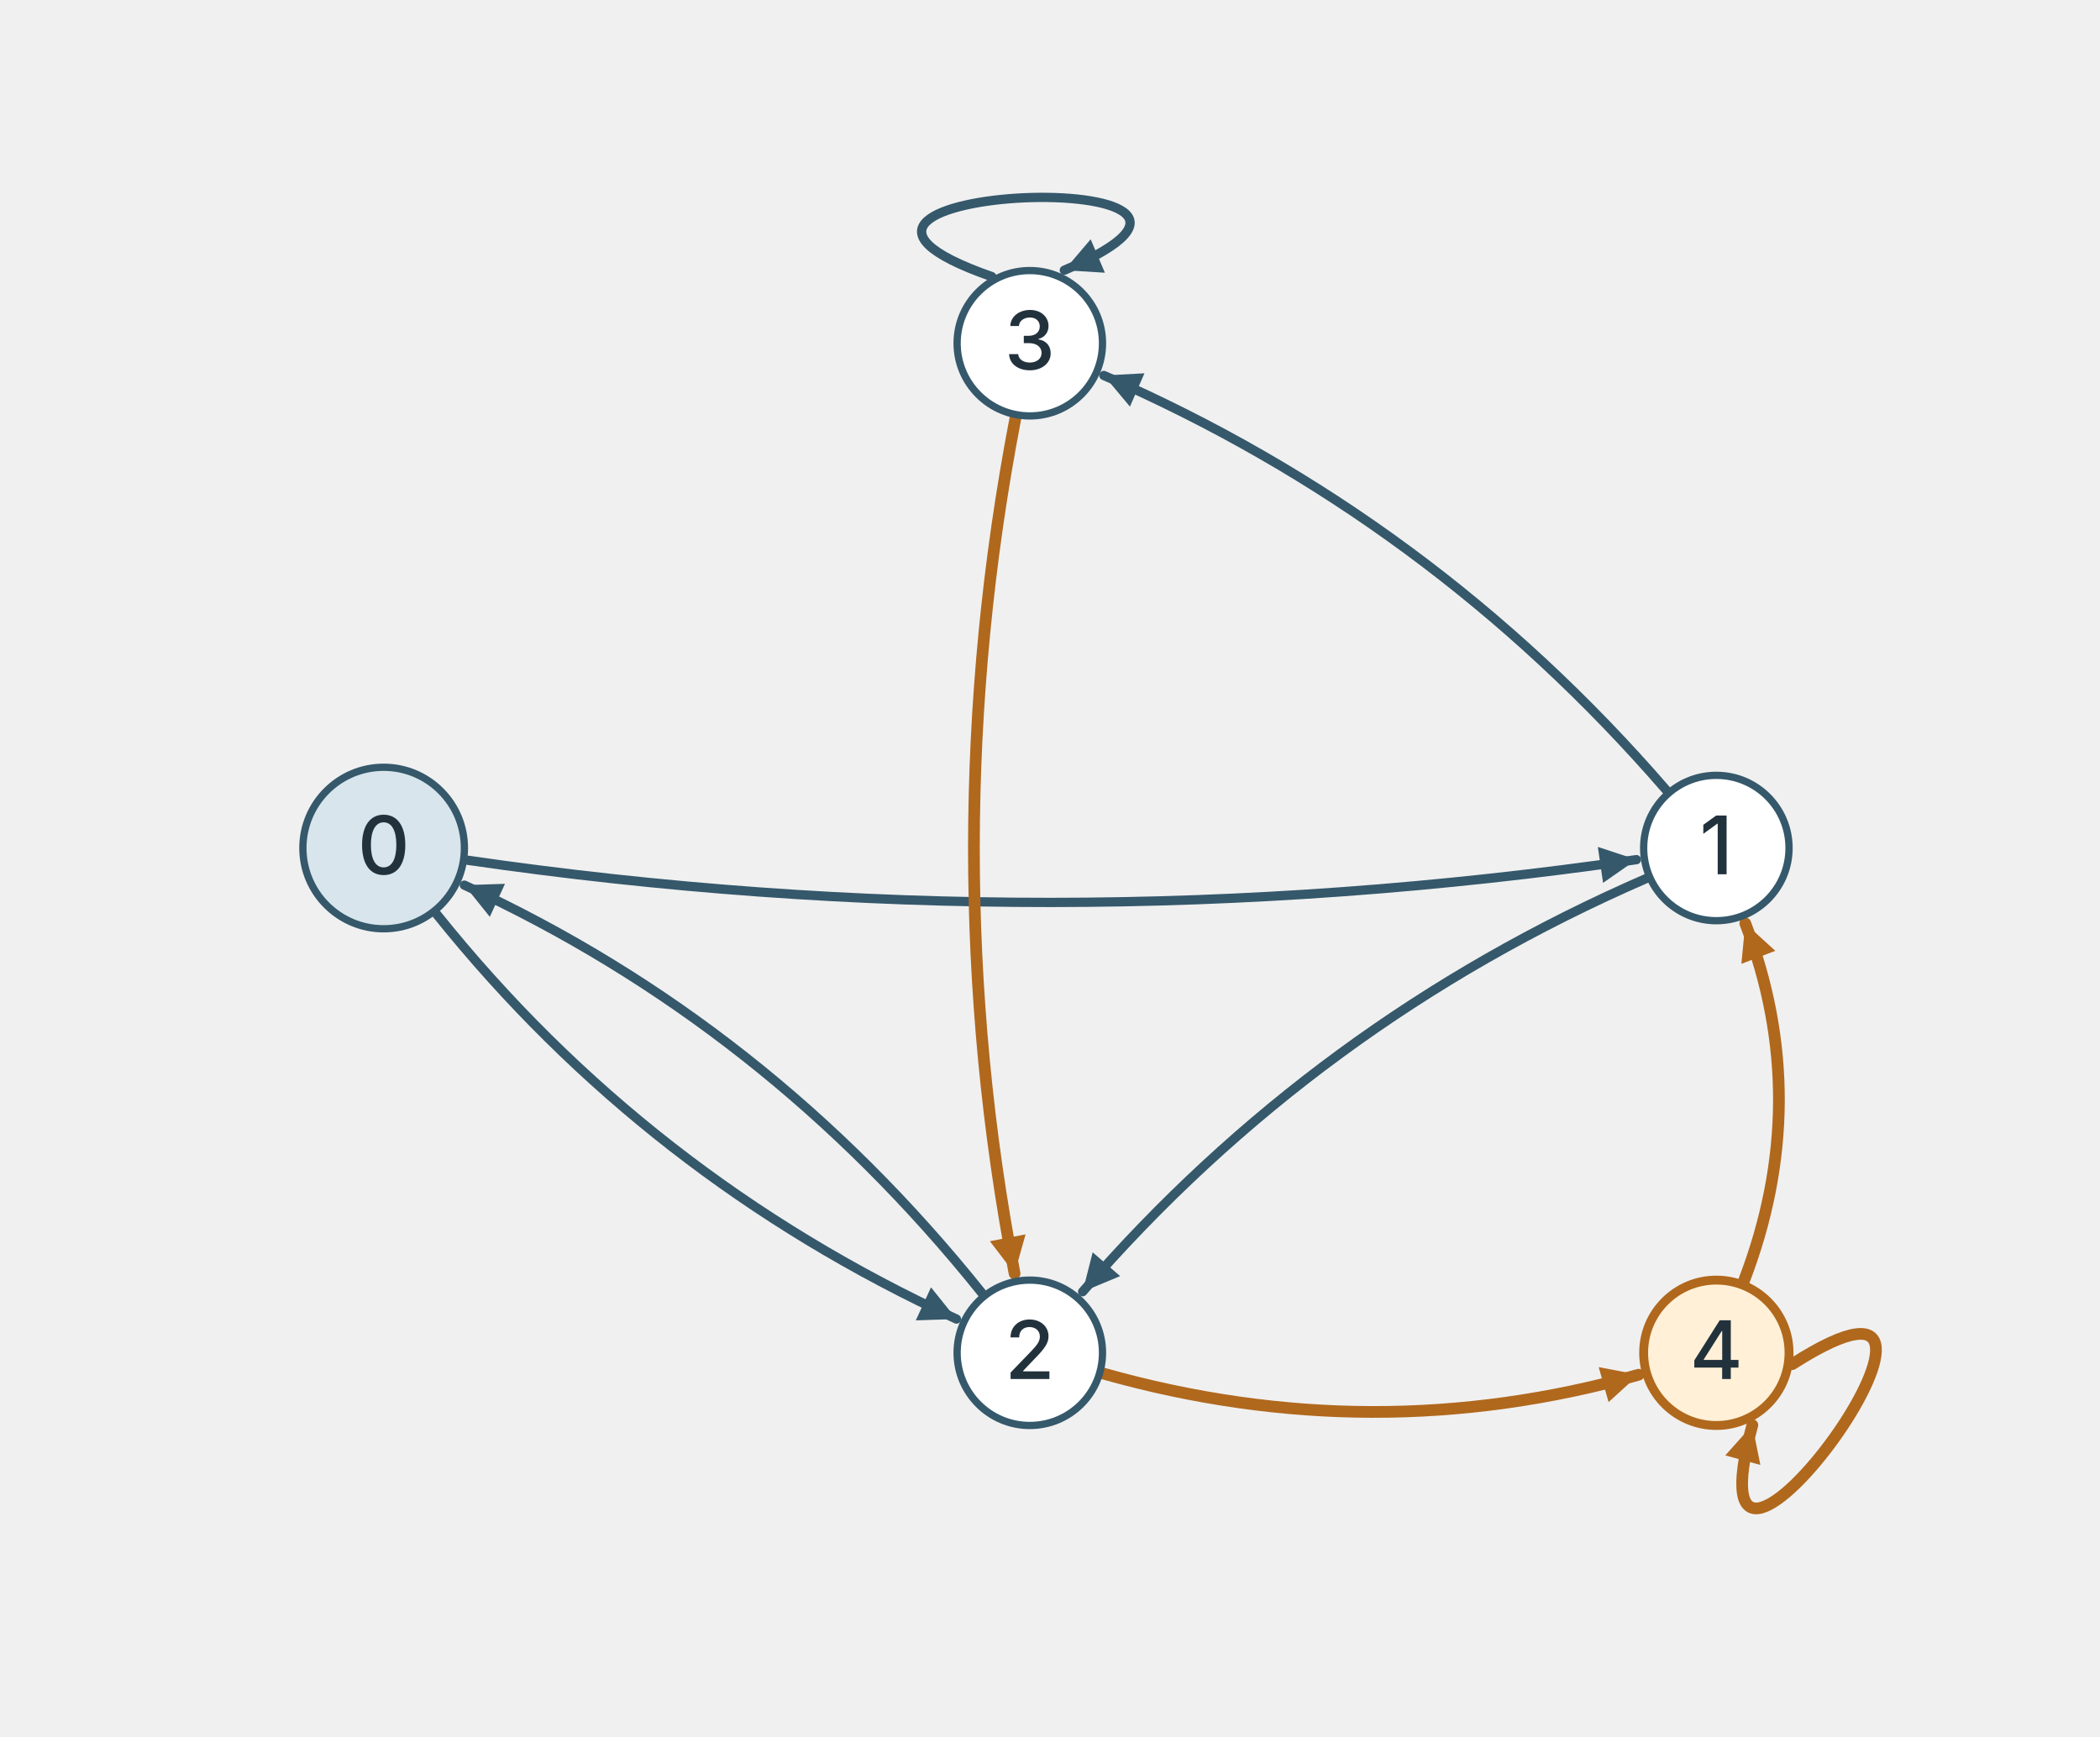
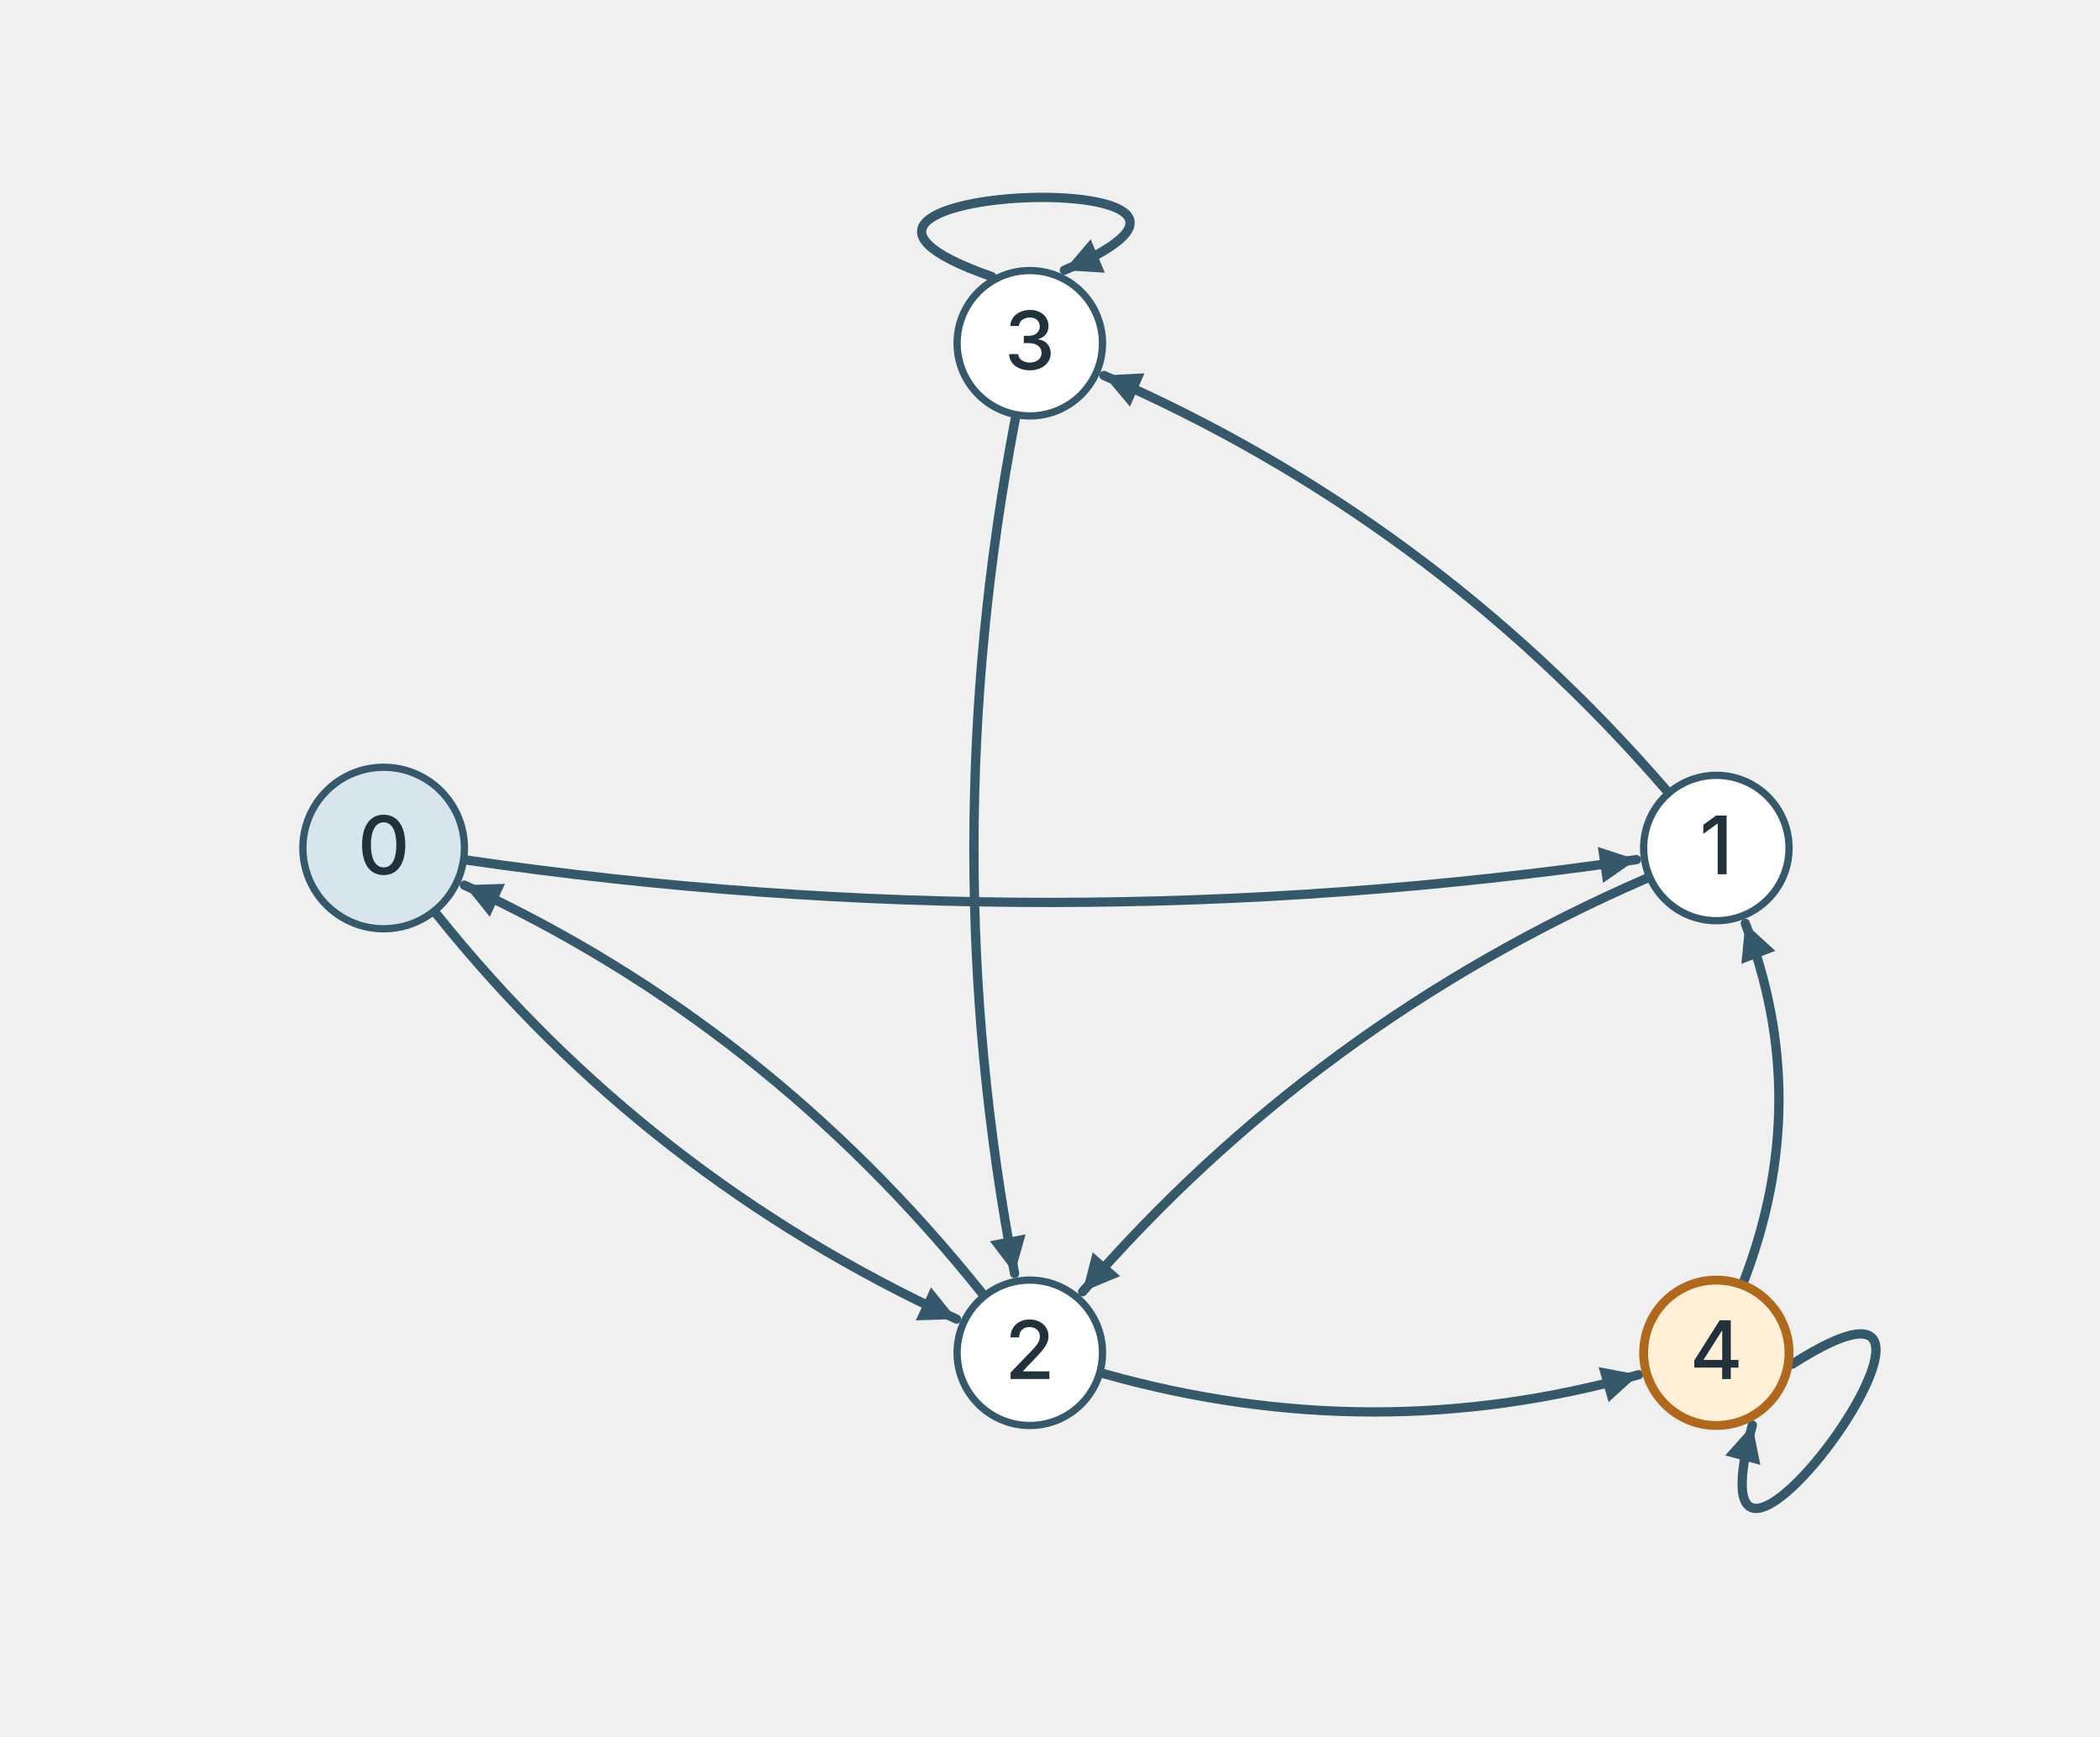
<svg xmlns="http://www.w3.org/2000/svg" width="520" height="430" viewBox="0 0 520 430" role="img" aria-labelledby="title desc">
  <defs>
    <marker id="arrow-base" markerWidth="10" markerHeight="9" refX="9" refY="4.5" orient="auto" markerUnits="userSpaceOnUse">
      <path d="M0,0 L9,4.5 L0,9 Z" fill="#35586b" />
-     </marker>
-     <marker id="arrow-new" markerWidth="10" markerHeight="9" refX="9" refY="4.5" orient="auto" markerUnits="userSpaceOnUse">
-       <path d="M0,0 L9,4.5 L0,9 Z" fill="#b0681d" />
    </marker>
  </defs>
  <g font-family="system-ui,-apple-system,Segoe UI,sans-serif">
    <path class="edge" data-source="0" data-target="2" data-occurrence="0" data-change="base" d="M 108.130,226.389 Q 160.225,291.413 236.830,326.643" fill="none" stroke="#35586b" stroke-width="2.3" stroke-linecap="round" marker-end="url(#arrow-base)" />
    <path class="edge" data-source="0" data-target="1" data-occurrence="0" data-change="base" d="M 115.781,213.023 Q 260.000,234.000 405.208,212.879" fill="none" stroke="#35586b" stroke-width="2.3" stroke-linecap="round" marker-end="url(#arrow-base)" />
    <path class="edge" data-source="1" data-target="2" data-occurrence="0" data-change="base" d="M 407.577,217.580 Q 325.783,253.164 268.084,319.873" fill="none" stroke="#35586b" stroke-width="2.3" stroke-linecap="round" marker-end="url(#arrow-base)" />
    <path class="edge" data-source="1" data-target="3" data-occurrence="0" data-change="base" d="M 412.571,195.630 Q 354.217,128.164 273.340,92.979" fill="none" stroke="#35586b" stroke-width="2.3" stroke-linecap="round" marker-end="url(#arrow-base)" />
    <path class="edge" data-source="2" data-target="0" data-occurrence="0" data-change="base" d="M 243.120,320.172 Q 189.775,253.587 114.988,219.192" fill="none" stroke="#35586b" stroke-width="2.3" stroke-linecap="round" marker-end="url(#arrow-base)" />
-     <path class="edge" data-source="2" data-target="4" data-occurrence="0" data-change="new" d="M 273.285,340.163 Q 340.000,359.000 405.753,340.435" fill="none" stroke="#b0681d" stroke-width="2.9" stroke-linecap="round" marker-end="url(#arrow-new)" />
-     <path class="edge" data-source="3" data-target="2" data-occurrence="0" data-change="new" d="M 251.417,103.659 Q 231.000,210.000 251.229,315.359" fill="none" stroke="#b0681d" stroke-width="2.9" stroke-linecap="round" marker-end="url(#arrow-new)" />
+     <path class="edge" data-source="2" data-target="4" data-occurrence="0" data-change="new" d="M 273.285,340.163 Q 340.000,359.000 405.753,340.435" fill="none" stroke="#35586b" stroke-width="2.3" stroke-linecap="round" marker-end="url(#arrow-base)" />
+     <path class="edge" data-source="3" data-target="2" data-occurrence="0" data-change="new" d="M 251.417,103.659 Q 231.000,210.000 251.229,315.359" fill="none" stroke="#35586b" stroke-width="2.3" stroke-linecap="round" marker-end="url(#arrow-base)" />
    <path class="edge" data-source="3" data-target="3" data-occurrence="0" data-change="base" d="M 245.585,68.497 C 179.698,45.571 327.051,39.904 263.547,66.918" fill="none" stroke="#35586b" stroke-width="2.3" stroke-linecap="round" marker-end="url(#arrow-base)" />
-     <path class="edge" data-source="4" data-target="1" data-occurrence="0" data-change="new" d="M 431.811,317.263 Q 449.000,272.500 432.170,228.671" fill="none" stroke="#b0681d" stroke-width="2.9" stroke-linecap="round" marker-end="url(#arrow-new)" />
-     <path class="edge" data-source="4" data-target="4" data-occurrence="0" data-change="new" d="M 443.790,337.817 C 502.571,300.247 415.838,419.505 433.915,352.903" fill="none" stroke="#b0681d" stroke-width="2.9" stroke-linecap="round" marker-end="url(#arrow-new)" />
+     <path class="edge" data-source="4" data-target="1" data-occurrence="0" data-change="new" d="M 431.811,317.263 Q 449.000,272.500 432.170,228.671" fill="none" stroke="#35586b" stroke-width="2.3" stroke-linecap="round" marker-end="url(#arrow-base)" />
+     <path class="edge" data-source="4" data-target="4" data-occurrence="0" data-change="new" d="M 443.790,337.817 C 502.571,300.247 415.838,419.505 433.915,352.903" fill="none" stroke="#35586b" stroke-width="2.3" stroke-linecap="round" marker-end="url(#arrow-base)" />
    <g class="node" data-vertex="0" data-change="base">
      <circle cx="95" cy="210" r="20" fill="#d8e5ec" stroke="#35586b" stroke-width="1.8" />
      <text x="95" y="216.5" text-anchor="middle" font-size="20" font-weight="500" fill="#22323d">0</text>
    </g>
    <g class="node" data-vertex="1" data-change="base">
      <circle cx="425" cy="210" r="18" fill="#fff" stroke="#35586b" stroke-width="1.8" />
      <text x="425" y="216.5" text-anchor="middle" font-size="20" font-weight="500" fill="#22323d">1</text>
    </g>
    <g class="node" data-vertex="2" data-change="base">
      <circle cx="255" cy="335" r="18" fill="#fff" stroke="#35586b" stroke-width="1.8" />
      <text x="255" y="341.5" text-anchor="middle" font-size="20" font-weight="500" fill="#22323d">2</text>
    </g>
    <g class="node" data-vertex="3" data-change="base">
      <circle cx="255" cy="85" r="18" fill="#fff" stroke="#35586b" stroke-width="1.8" />
      <text x="255" y="91.5" text-anchor="middle" font-size="20" font-weight="500" fill="#22323d">3</text>
    </g>
    <g class="node" data-vertex="4" data-change="new">
      <circle cx="425" cy="335" r="18" fill="#fff0d7" stroke="#b0681d" stroke-width="2.2" />
      <text x="425" y="341.5" text-anchor="middle" font-size="20" font-weight="500" fill="#22323d">4</text>
    </g>
  </g>
</svg>
